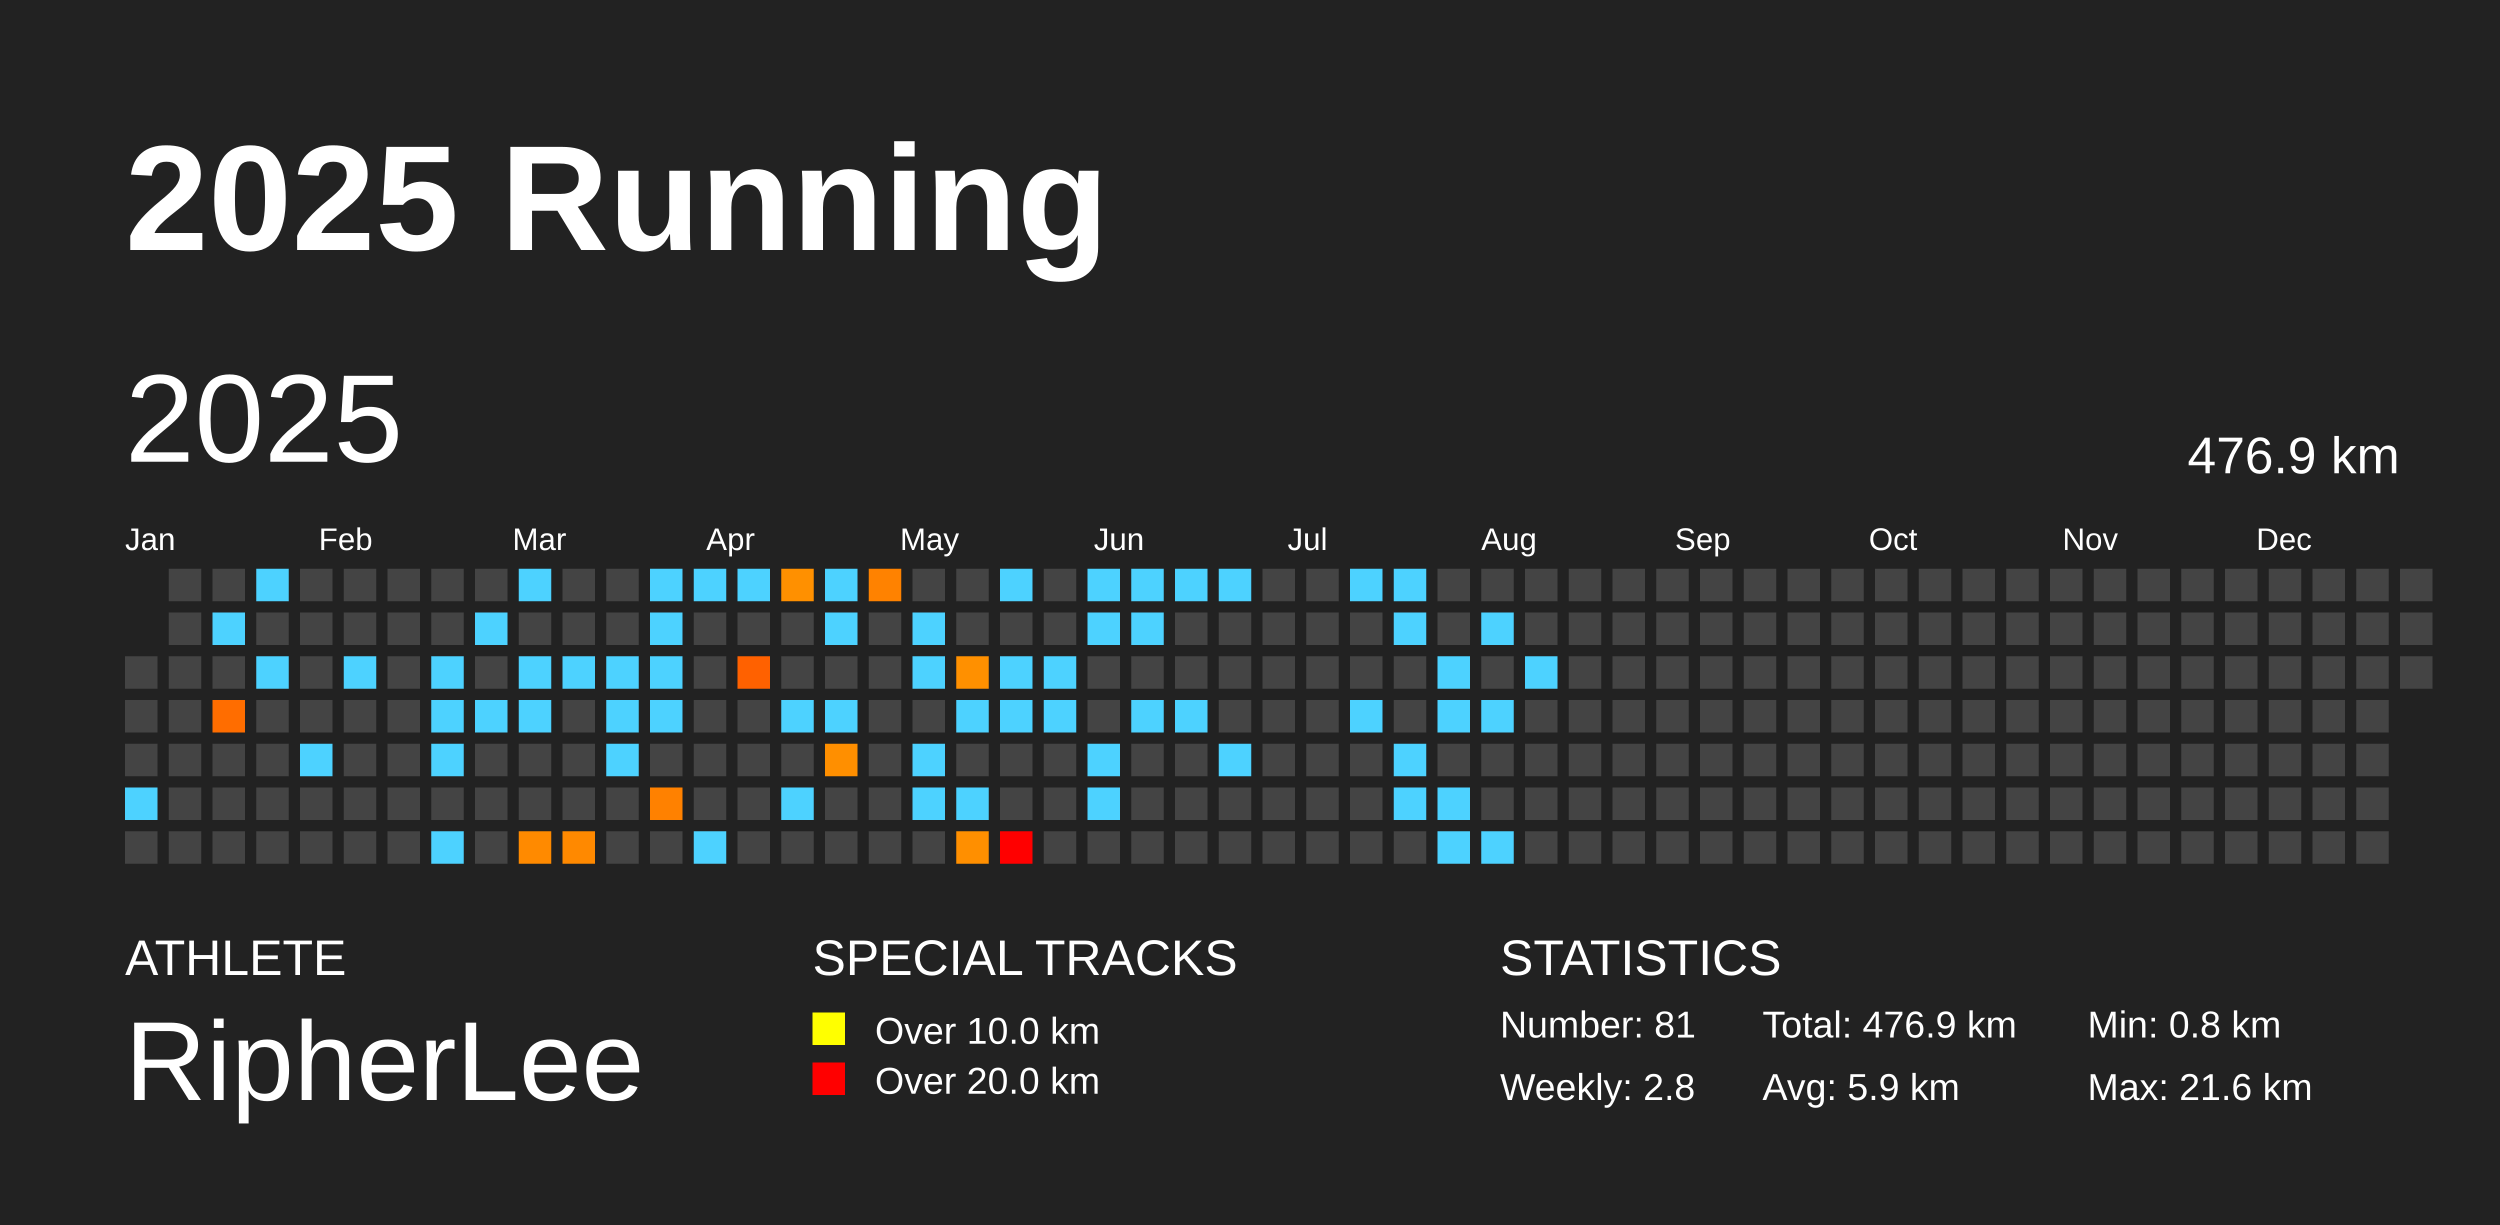
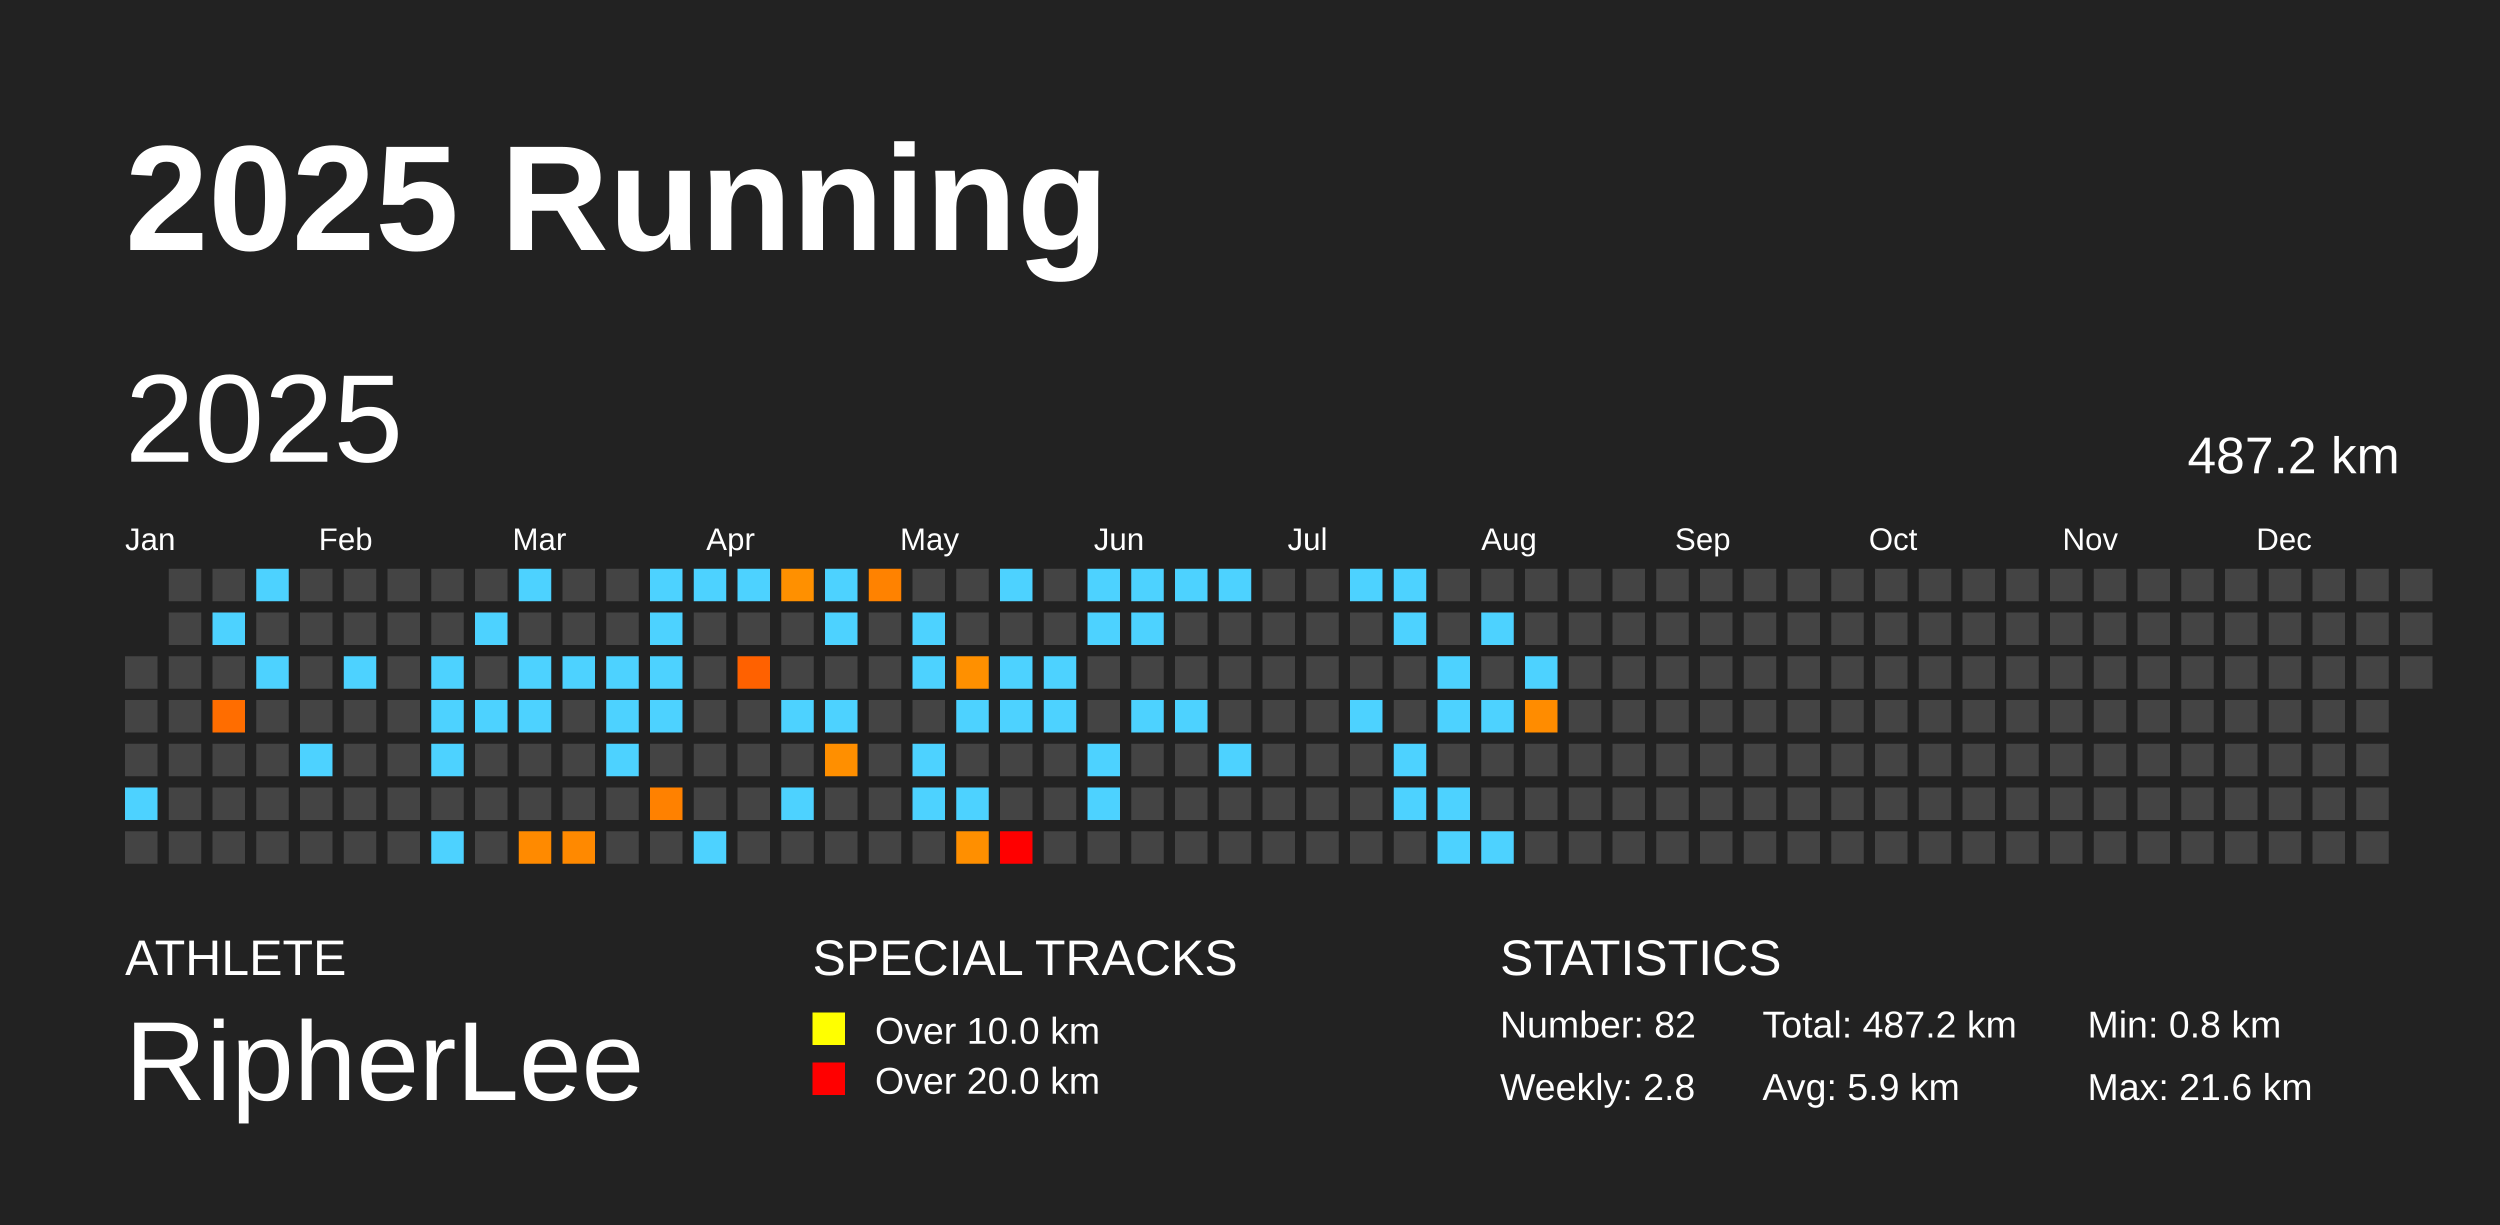
<svg xmlns="http://www.w3.org/2000/svg" baseProfile="full" height="98mm" version="1.1" viewBox="0,0,200,98" width="200mm">
  <defs />
  <rect fill="#222222" height="98" width="200" x="0" y="0" />
  <text fill="#FFFFFF" style="font-size:12px; font-family:Arial; font-weight:bold;" x="10" y="20">2025 Running</text>
  <text fill="#FFFFFF" style="font-size:4px; font-family:Arial" x="10" y="78">ATHLETE</text>
  <text fill="#FFFFFF" style="font-size:9px; font-family:Arial" x="10" y="88">RipherLee</text>
  <text fill="#FFFFFF" style="font-size:4px; font-family:Arial" x="65" y="78">SPECIAL TRACKS</text>
  <rect fill="yellow" height="2.6" width="2.6" x="65" y="81" />
  <text fill="#FFFFFF" style="font-size:3px; font-family:Arial" x="70" y="83.5">Over 10.0 km</text>
  <rect fill="red" height="2.6" width="2.6" x="65" y="85" />
  <text fill="#FFFFFF" style="font-size:3px; font-family:Arial" x="70" y="87.5">Over 20.0 km</text>
  <text fill="#FFFFFF" style="font-size:4px; font-family:Arial" x="120" y="78">STATISTICS</text>
-   <text fill="#FFFFFF" style="font-size:3px; font-family:Arial" x="120" y="83">Number: 81</text>
+   <text fill="#FFFFFF" style="font-size:3px; font-family:Arial" x="120" y="83">Number: 82</text>
  <text fill="#FFFFFF" style="font-size:3px; font-family:Arial" x="120" y="88">Weekly: 2.8</text>
-   <text fill="#FFFFFF" style="font-size:3px; font-family:Arial" x="141" y="83">Total: 476.9 km</text>
+   <text fill="#FFFFFF" style="font-size:3px; font-family:Arial" x="141" y="83">Total: 487.2 km</text>
  <text fill="#FFFFFF" style="font-size:3px; font-family:Arial" x="141" y="88">Avg: 5.9 km</text>
  <text fill="#FFFFFF" style="font-size:3px; font-family:Arial" x="167" y="83">Min: 0.8 km</text>
  <text fill="#FFFFFF" style="font-size:3px; font-family:Arial" x="167" y="88">Max: 21.6 km</text>
  <text dominant-baseline="hanging" fill="#FFFFFF" style="font-size:10.0px; font-family:Arial;" x="10" y="30">2025</text>
-   <text dominant-baseline="hanging" fill="#FFFFFF" style="font-size:4.125px; font-family:Arial;" x="175" y="35">476.9 km</text>
+   <text dominant-baseline="hanging" fill="#FFFFFF" style="font-size:4.125px; font-family:Arial;" x="175" y="35">487.2 km</text>
  <text fill="#FFFFFF" style="font-size:2.5px; font-family:Arial" x="10.0" y="44">Jan</text>
  <text fill="#FFFFFF" style="font-size:2.5px; font-family:Arial" x="25.5" y="44">Feb</text>
  <text fill="#FFFFFF" style="font-size:2.5px; font-family:Arial" x="41.0" y="44">Mar</text>
  <text fill="#FFFFFF" style="font-size:2.5px; font-family:Arial" x="56.5" y="44">Apr</text>
  <text fill="#FFFFFF" style="font-size:2.5px; font-family:Arial" x="72.0" y="44">May</text>
  <text fill="#FFFFFF" style="font-size:2.5px; font-family:Arial" x="87.5" y="44">Jun</text>
  <text fill="#FFFFFF" style="font-size:2.5px; font-family:Arial" x="103.0" y="44">Jul</text>
  <text fill="#FFFFFF" style="font-size:2.5px; font-family:Arial" x="118.5" y="44">Aug</text>
  <text fill="#FFFFFF" style="font-size:2.5px; font-family:Arial" x="134.0" y="44">Sep</text>
  <text fill="#FFFFFF" style="font-size:2.5px; font-family:Arial" x="149.5" y="44">Oct</text>
  <text fill="#FFFFFF" style="font-size:2.5px; font-family:Arial" x="165.0" y="44">Nov</text>
  <text fill="#FFFFFF" style="font-size:2.5px; font-family:Arial" x="180.5" y="44">Dec</text>
  <rect fill="#444444" height="2.6" width="2.6" x="10.0" y="52.5" />
  <rect fill="#444444" height="2.6" width="2.6" x="10.0" y="56.0" />
  <rect fill="#444444" height="2.6" width="2.6" x="10.0" y="59.5" />
  <rect fill="#4dd2ff" height="2.6" width="2.6" x="10.0" y="63.0" />
  <rect fill="#444444" height="2.6" width="2.6" x="10.0" y="66.5" />
  <rect fill="#444444" height="2.6" width="2.6" x="13.5" y="45.5" />
  <rect fill="#444444" height="2.6" width="2.6" x="13.5" y="49.0" />
  <rect fill="#444444" height="2.6" width="2.6" x="13.5" y="52.5" />
  <rect fill="#444444" height="2.6" width="2.6" x="13.5" y="56.0" />
  <rect fill="#444444" height="2.6" width="2.6" x="13.5" y="59.5" />
  <rect fill="#444444" height="2.6" width="2.6" x="13.5" y="63.0" />
  <rect fill="#444444" height="2.6" width="2.6" x="13.5" y="66.5" />
  <rect fill="#444444" height="2.6" width="2.6" x="17.0" y="45.5" />
  <rect fill="#4dd2ff" height="2.6" width="2.6" x="17.0" y="49.0" />
  <rect fill="#444444" height="2.6" width="2.6" x="17.0" y="52.5" />
  <rect fill="#ff6d00" height="2.6" width="2.6" x="17.0" y="56.0" />
  <rect fill="#444444" height="2.6" width="2.6" x="17.0" y="59.5" />
  <rect fill="#444444" height="2.6" width="2.6" x="17.0" y="63.0" />
  <rect fill="#444444" height="2.6" width="2.6" x="17.0" y="66.5" />
  <rect fill="#4dd2ff" height="2.6" width="2.6" x="20.5" y="45.5" />
  <rect fill="#444444" height="2.6" width="2.6" x="20.5" y="49.0" />
  <rect fill="#4dd2ff" height="2.6" width="2.6" x="20.5" y="52.5" />
  <rect fill="#444444" height="2.6" width="2.6" x="20.5" y="56.0" />
  <rect fill="#444444" height="2.6" width="2.6" x="20.5" y="59.5" />
  <rect fill="#444444" height="2.6" width="2.6" x="20.5" y="63.0" />
  <rect fill="#444444" height="2.6" width="2.6" x="20.5" y="66.5" />
  <rect fill="#444444" height="2.6" width="2.6" x="24.0" y="45.5" />
  <rect fill="#444444" height="2.6" width="2.6" x="24.0" y="49.0" />
  <rect fill="#444444" height="2.6" width="2.6" x="24.0" y="52.5" />
  <rect fill="#444444" height="2.6" width="2.6" x="24.0" y="56.0" />
  <rect fill="#4dd2ff" height="2.6" width="2.6" x="24.0" y="59.5" />
  <rect fill="#444444" height="2.6" width="2.6" x="24.0" y="63.0" />
  <rect fill="#444444" height="2.6" width="2.6" x="24.0" y="66.5" />
  <rect fill="#444444" height="2.6" width="2.6" x="27.5" y="45.5" />
  <rect fill="#444444" height="2.6" width="2.6" x="27.5" y="49.0" />
  <rect fill="#4dd2ff" height="2.6" width="2.6" x="27.5" y="52.5" />
  <rect fill="#444444" height="2.6" width="2.6" x="27.5" y="56.0" />
  <rect fill="#444444" height="2.6" width="2.6" x="27.5" y="59.5" />
  <rect fill="#444444" height="2.6" width="2.6" x="27.5" y="63.0" />
  <rect fill="#444444" height="2.6" width="2.6" x="27.5" y="66.5" />
  <rect fill="#444444" height="2.6" width="2.6" x="31.0" y="45.5" />
  <rect fill="#444444" height="2.6" width="2.6" x="31.0" y="49.0" />
  <rect fill="#444444" height="2.6" width="2.6" x="31.0" y="52.5" />
  <rect fill="#444444" height="2.6" width="2.6" x="31.0" y="56.0" />
  <rect fill="#444444" height="2.6" width="2.6" x="31.0" y="59.5" />
  <rect fill="#444444" height="2.6" width="2.6" x="31.0" y="63.0" />
  <rect fill="#444444" height="2.6" width="2.6" x="31.0" y="66.5" />
  <rect fill="#444444" height="2.6" width="2.6" x="34.5" y="45.5" />
  <rect fill="#444444" height="2.6" width="2.6" x="34.5" y="49.0" />
  <rect fill="#4dd2ff" height="2.6" width="2.6" x="34.5" y="52.5" />
  <rect fill="#4dd2ff" height="2.6" width="2.6" x="34.5" y="56.0" />
  <rect fill="#4dd2ff" height="2.6" width="2.6" x="34.5" y="59.5" />
  <rect fill="#444444" height="2.6" width="2.6" x="34.5" y="63.0" />
  <rect fill="#4dd2ff" height="2.6" width="2.6" x="34.5" y="66.5" />
  <rect fill="#444444" height="2.6" width="2.6" x="38.0" y="45.5" />
  <rect fill="#4dd2ff" height="2.6" width="2.6" x="38.0" y="49.0" />
  <rect fill="#444444" height="2.6" width="2.6" x="38.0" y="52.5" />
  <rect fill="#4dd2ff" height="2.6" width="2.6" x="38.0" y="56.0" />
  <rect fill="#444444" height="2.6" width="2.6" x="38.0" y="59.5" />
  <rect fill="#444444" height="2.6" width="2.6" x="38.0" y="63.0" />
  <rect fill="#444444" height="2.6" width="2.6" x="38.0" y="66.5" />
  <rect fill="#4dd2ff" height="2.6" width="2.6" x="41.5" y="45.5" />
  <rect fill="#444444" height="2.6" width="2.6" x="41.5" y="49.0" />
  <rect fill="#4dd2ff" height="2.6" width="2.6" x="41.5" y="52.5" />
  <rect fill="#4dd2ff" height="2.6" width="2.6" x="41.5" y="56.0" />
  <rect fill="#444444" height="2.6" width="2.6" x="41.5" y="59.5" />
  <rect fill="#444444" height="2.6" width="2.6" x="41.5" y="63.0" />
  <rect fill="#ff8a00" height="2.6" width="2.6" x="41.5" y="66.5" />
  <rect fill="#444444" height="2.6" width="2.6" x="45.0" y="45.5" />
  <rect fill="#444444" height="2.6" width="2.6" x="45.0" y="49.0" />
  <rect fill="#4dd2ff" height="2.6" width="2.6" x="45.0" y="52.5" />
  <rect fill="#444444" height="2.6" width="2.6" x="45.0" y="56.0" />
  <rect fill="#444444" height="2.6" width="2.6" x="45.0" y="59.5" />
  <rect fill="#444444" height="2.6" width="2.6" x="45.0" y="63.0" />
  <rect fill="#ff8900" height="2.6" width="2.6" x="45.0" y="66.5" />
  <rect fill="#444444" height="2.6" width="2.6" x="48.5" y="45.5" />
  <rect fill="#444444" height="2.6" width="2.6" x="48.5" y="49.0" />
  <rect fill="#4dd2ff" height="2.6" width="2.6" x="48.5" y="52.5" />
  <rect fill="#4dd2ff" height="2.6" width="2.6" x="48.5" y="56.0" />
  <rect fill="#4dd2ff" height="2.6" width="2.6" x="48.5" y="59.5" />
  <rect fill="#444444" height="2.6" width="2.6" x="48.5" y="63.0" />
  <rect fill="#444444" height="2.6" width="2.6" x="48.5" y="66.5" />
  <rect fill="#4dd2ff" height="2.6" width="2.6" x="52.0" y="45.5" />
  <rect fill="#4dd2ff" height="2.6" width="2.6" x="52.0" y="49.0" />
  <rect fill="#4dd2ff" height="2.6" width="2.6" x="52.0" y="52.5" />
  <rect fill="#4dd2ff" height="2.6" width="2.6" x="52.0" y="56.0" />
  <rect fill="#444444" height="2.6" width="2.6" x="52.0" y="59.5" />
  <rect fill="#ff8100" height="2.6" width="2.6" x="52.0" y="63.0" />
  <rect fill="#444444" height="2.6" width="2.6" x="52.0" y="66.5" />
  <rect fill="#4dd2ff" height="2.6" width="2.6" x="55.5" y="45.5" />
  <rect fill="#444444" height="2.6" width="2.6" x="55.5" y="49.0" />
  <rect fill="#444444" height="2.6" width="2.6" x="55.5" y="52.5" />
  <rect fill="#444444" height="2.6" width="2.6" x="55.5" y="56.0" />
  <rect fill="#444444" height="2.6" width="2.6" x="55.5" y="59.5" />
  <rect fill="#444444" height="2.6" width="2.6" x="55.5" y="63.0" />
  <rect fill="#4dd2ff" height="2.6" width="2.6" x="55.5" y="66.5" />
  <rect fill="#4dd2ff" height="2.6" width="2.6" x="59.0" y="45.5" />
  <rect fill="#444444" height="2.6" width="2.6" x="59.0" y="49.0" />
  <rect fill="#ff6100" height="2.6" width="2.6" x="59.0" y="52.5" />
  <rect fill="#444444" height="2.6" width="2.6" x="59.0" y="56.0" />
  <rect fill="#444444" height="2.6" width="2.6" x="59.0" y="59.5" />
  <rect fill="#444444" height="2.6" width="2.6" x="59.0" y="63.0" />
  <rect fill="#444444" height="2.6" width="2.6" x="59.0" y="66.5" />
  <rect fill="#ff9000" height="2.6" width="2.6" x="62.5" y="45.5" />
  <rect fill="#444444" height="2.6" width="2.6" x="62.5" y="49.0" />
  <rect fill="#444444" height="2.6" width="2.6" x="62.5" y="52.5" />
  <rect fill="#4dd2ff" height="2.6" width="2.6" x="62.5" y="56.0" />
  <rect fill="#444444" height="2.6" width="2.6" x="62.5" y="59.5" />
  <rect fill="#4dd2ff" height="2.6" width="2.6" x="62.5" y="63.0" />
  <rect fill="#444444" height="2.6" width="2.6" x="62.5" y="66.5" />
  <rect fill="#4dd2ff" height="2.6" width="2.6" x="66.0" y="45.5" />
  <rect fill="#4dd2ff" height="2.6" width="2.6" x="66.0" y="49.0" />
  <rect fill="#444444" height="2.6" width="2.6" x="66.0" y="52.5" />
  <rect fill="#4dd2ff" height="2.6" width="2.6" x="66.0" y="56.0" />
  <rect fill="#ff8f00" height="2.6" width="2.6" x="66.0" y="59.5" />
  <rect fill="#444444" height="2.6" width="2.6" x="66.0" y="63.0" />
  <rect fill="#444444" height="2.6" width="2.6" x="66.0" y="66.5" />
  <rect fill="#ff8200" height="2.6" width="2.6" x="69.5" y="45.5" />
  <rect fill="#444444" height="2.6" width="2.6" x="69.5" y="49.0" />
  <rect fill="#444444" height="2.6" width="2.6" x="69.5" y="52.5" />
  <rect fill="#444444" height="2.6" width="2.6" x="69.5" y="56.0" />
  <rect fill="#444444" height="2.6" width="2.6" x="69.5" y="59.5" />
  <rect fill="#444444" height="2.6" width="2.6" x="69.5" y="63.0" />
  <rect fill="#444444" height="2.6" width="2.6" x="69.5" y="66.5" />
  <rect fill="#444444" height="2.6" width="2.6" x="73.0" y="45.5" />
  <rect fill="#4dd2ff" height="2.6" width="2.6" x="73.0" y="49.0" />
  <rect fill="#4dd2ff" height="2.6" width="2.6" x="73.0" y="52.5" />
  <rect fill="#444444" height="2.6" width="2.6" x="73.0" y="56.0" />
  <rect fill="#4dd2ff" height="2.6" width="2.6" x="73.0" y="59.5" />
  <rect fill="#4dd2ff" height="2.6" width="2.6" x="73.0" y="63.0" />
  <rect fill="#444444" height="2.6" width="2.6" x="73.0" y="66.5" />
  <rect fill="#444444" height="2.6" width="2.6" x="76.5" y="45.5" />
  <rect fill="#444444" height="2.6" width="2.6" x="76.5" y="49.0" />
  <rect fill="#ff9000" height="2.6" width="2.6" x="76.5" y="52.5" />
  <rect fill="#4dd2ff" height="2.6" width="2.6" x="76.5" y="56.0" />
  <rect fill="#444444" height="2.6" width="2.6" x="76.5" y="59.5" />
  <rect fill="#4dd2ff" height="2.6" width="2.6" x="76.5" y="63.0" />
  <rect fill="#ff8f00" height="2.6" width="2.6" x="76.5" y="66.5" />
  <rect fill="#4dd2ff" height="2.6" width="2.6" x="80.0" y="45.5" />
  <rect fill="#444444" height="2.6" width="2.6" x="80.0" y="49.0" />
  <rect fill="#4dd2ff" height="2.6" width="2.6" x="80.0" y="52.5" />
  <rect fill="#4dd2ff" height="2.6" width="2.6" x="80.0" y="56.0" />
  <rect fill="#444444" height="2.6" width="2.6" x="80.0" y="59.5" />
  <rect fill="#444444" height="2.6" width="2.6" x="80.0" y="63.0" />
  <rect fill="red" height="2.6" width="2.6" x="80.0" y="66.5" />
  <rect fill="#444444" height="2.6" width="2.6" x="83.5" y="45.5" />
  <rect fill="#444444" height="2.6" width="2.6" x="83.5" y="49.0" />
  <rect fill="#4dd2ff" height="2.6" width="2.6" x="83.5" y="52.5" />
  <rect fill="#4dd2ff" height="2.6" width="2.6" x="83.5" y="56.0" />
  <rect fill="#444444" height="2.6" width="2.6" x="83.5" y="59.5" />
  <rect fill="#444444" height="2.6" width="2.6" x="83.5" y="63.0" />
  <rect fill="#444444" height="2.6" width="2.6" x="83.5" y="66.5" />
  <rect fill="#4dd2ff" height="2.6" width="2.6" x="87.0" y="45.5" />
  <rect fill="#4dd2ff" height="2.6" width="2.6" x="87.0" y="49.0" />
  <rect fill="#444444" height="2.6" width="2.6" x="87.0" y="52.5" />
  <rect fill="#444444" height="2.6" width="2.6" x="87.0" y="56.0" />
  <rect fill="#4dd2ff" height="2.6" width="2.6" x="87.0" y="59.5" />
  <rect fill="#4dd2ff" height="2.6" width="2.6" x="87.0" y="63.0" />
  <rect fill="#444444" height="2.6" width="2.6" x="87.0" y="66.5" />
  <rect fill="#4dd2ff" height="2.6" width="2.6" x="90.5" y="45.5" />
  <rect fill="#4dd2ff" height="2.6" width="2.6" x="90.5" y="49.0" />
  <rect fill="#444444" height="2.6" width="2.6" x="90.5" y="52.5" />
  <rect fill="#4dd2ff" height="2.6" width="2.6" x="90.5" y="56.0" />
  <rect fill="#444444" height="2.6" width="2.6" x="90.5" y="59.5" />
  <rect fill="#444444" height="2.6" width="2.6" x="90.5" y="63.0" />
  <rect fill="#444444" height="2.6" width="2.6" x="90.5" y="66.5" />
  <rect fill="#4dd2ff" height="2.6" width="2.6" x="94.0" y="45.5" />
  <rect fill="#444444" height="2.6" width="2.6" x="94.0" y="49.0" />
  <rect fill="#444444" height="2.6" width="2.6" x="94.0" y="52.5" />
  <rect fill="#4dd2ff" height="2.6" width="2.6" x="94.0" y="56.0" />
  <rect fill="#444444" height="2.6" width="2.6" x="94.0" y="59.5" />
  <rect fill="#444444" height="2.6" width="2.6" x="94.0" y="63.0" />
  <rect fill="#444444" height="2.6" width="2.6" x="94.0" y="66.5" />
  <rect fill="#4dd2ff" height="2.6" width="2.6" x="97.5" y="45.5" />
  <rect fill="#444444" height="2.6" width="2.6" x="97.5" y="49.0" />
  <rect fill="#444444" height="2.6" width="2.6" x="97.5" y="52.5" />
  <rect fill="#444444" height="2.6" width="2.6" x="97.5" y="56.0" />
  <rect fill="#4dd2ff" height="2.6" width="2.6" x="97.5" y="59.5" />
  <rect fill="#444444" height="2.6" width="2.6" x="97.5" y="63.0" />
  <rect fill="#444444" height="2.6" width="2.6" x="97.5" y="66.5" />
  <rect fill="#444444" height="2.6" width="2.6" x="101.0" y="45.5" />
  <rect fill="#444444" height="2.6" width="2.6" x="101.0" y="49.0" />
  <rect fill="#444444" height="2.6" width="2.6" x="101.0" y="52.5" />
  <rect fill="#444444" height="2.6" width="2.6" x="101.0" y="56.0" />
  <rect fill="#444444" height="2.6" width="2.6" x="101.0" y="59.5" />
  <rect fill="#444444" height="2.6" width="2.6" x="101.0" y="63.0" />
  <rect fill="#444444" height="2.6" width="2.6" x="101.0" y="66.5" />
  <rect fill="#444444" height="2.6" width="2.6" x="104.5" y="45.5" />
  <rect fill="#444444" height="2.6" width="2.6" x="104.5" y="49.0" />
  <rect fill="#444444" height="2.6" width="2.6" x="104.5" y="52.5" />
  <rect fill="#444444" height="2.6" width="2.6" x="104.5" y="56.0" />
  <rect fill="#444444" height="2.6" width="2.6" x="104.5" y="59.5" />
  <rect fill="#444444" height="2.6" width="2.6" x="104.5" y="63.0" />
  <rect fill="#444444" height="2.6" width="2.6" x="104.5" y="66.5" />
  <rect fill="#4dd2ff" height="2.6" width="2.6" x="108.0" y="45.5" />
  <rect fill="#444444" height="2.6" width="2.6" x="108.0" y="49.0" />
  <rect fill="#444444" height="2.6" width="2.6" x="108.0" y="52.5" />
  <rect fill="#4dd2ff" height="2.6" width="2.6" x="108.0" y="56.0" />
  <rect fill="#444444" height="2.6" width="2.6" x="108.0" y="59.5" />
  <rect fill="#444444" height="2.6" width="2.6" x="108.0" y="63.0" />
  <rect fill="#444444" height="2.6" width="2.6" x="108.0" y="66.5" />
  <rect fill="#4dd2ff" height="2.6" width="2.6" x="111.5" y="45.5" />
  <rect fill="#4dd2ff" height="2.6" width="2.6" x="111.5" y="49.0" />
  <rect fill="#444444" height="2.6" width="2.6" x="111.5" y="52.5" />
  <rect fill="#444444" height="2.6" width="2.6" x="111.5" y="56.0" />
  <rect fill="#4dd2ff" height="2.6" width="2.6" x="111.5" y="59.5" />
  <rect fill="#4dd2ff" height="2.6" width="2.6" x="111.5" y="63.0" />
  <rect fill="#444444" height="2.6" width="2.6" x="111.5" y="66.5" />
  <rect fill="#444444" height="2.6" width="2.6" x="115.0" y="45.5" />
  <rect fill="#444444" height="2.6" width="2.6" x="115.0" y="49.0" />
  <rect fill="#4dd2ff" height="2.6" width="2.6" x="115.0" y="52.5" />
  <rect fill="#4dd2ff" height="2.6" width="2.6" x="115.0" y="56.0" />
  <rect fill="#444444" height="2.6" width="2.6" x="115.0" y="59.5" />
  <rect fill="#4dd2ff" height="2.6" width="2.6" x="115.0" y="63.0" />
  <rect fill="#4dd2ff" height="2.6" width="2.6" x="115.0" y="66.5" />
  <rect fill="#444444" height="2.6" width="2.6" x="118.5" y="45.5" />
  <rect fill="#4dd2ff" height="2.6" width="2.6" x="118.5" y="49.0" />
  <rect fill="#444444" height="2.6" width="2.6" x="118.5" y="52.5" />
  <rect fill="#4dd2ff" height="2.6" width="2.6" x="118.5" y="56.0" />
  <rect fill="#444444" height="2.6" width="2.6" x="118.5" y="59.5" />
  <rect fill="#444444" height="2.6" width="2.6" x="118.5" y="63.0" />
  <rect fill="#4dd2ff" height="2.6" width="2.6" x="118.5" y="66.5" />
  <rect fill="#444444" height="2.6" width="2.6" x="122.0" y="45.5" />
  <rect fill="#444444" height="2.6" width="2.6" x="122.0" y="49.0" />
  <rect fill="#4dd2ff" height="2.6" width="2.6" x="122.0" y="52.5" />
-   <rect fill="#444444" height="2.6" width="2.6" x="122.0" y="56.0" />
+   <rect fill="#ff8c00" height="2.6" width="2.6" x="122.0" y="56.0" />
  <rect fill="#444444" height="2.6" width="2.6" x="122.0" y="59.5" />
  <rect fill="#444444" height="2.6" width="2.6" x="122.0" y="63.0" />
  <rect fill="#444444" height="2.6" width="2.6" x="122.0" y="66.5" />
  <rect fill="#444444" height="2.6" width="2.6" x="125.5" y="45.5" />
  <rect fill="#444444" height="2.6" width="2.6" x="125.5" y="49.0" />
  <rect fill="#444444" height="2.6" width="2.6" x="125.5" y="52.5" />
  <rect fill="#444444" height="2.6" width="2.6" x="125.5" y="56.0" />
  <rect fill="#444444" height="2.6" width="2.6" x="125.5" y="59.5" />
  <rect fill="#444444" height="2.6" width="2.6" x="125.5" y="63.0" />
  <rect fill="#444444" height="2.6" width="2.6" x="125.5" y="66.5" />
  <rect fill="#444444" height="2.6" width="2.6" x="129.0" y="45.5" />
  <rect fill="#444444" height="2.6" width="2.6" x="129.0" y="49.0" />
  <rect fill="#444444" height="2.6" width="2.6" x="129.0" y="52.5" />
  <rect fill="#444444" height="2.6" width="2.6" x="129.0" y="56.0" />
  <rect fill="#444444" height="2.6" width="2.6" x="129.0" y="59.5" />
  <rect fill="#444444" height="2.6" width="2.6" x="129.0" y="63.0" />
  <rect fill="#444444" height="2.6" width="2.6" x="129.0" y="66.5" />
  <rect fill="#444444" height="2.6" width="2.6" x="132.5" y="45.5" />
  <rect fill="#444444" height="2.6" width="2.6" x="132.5" y="49.0" />
  <rect fill="#444444" height="2.6" width="2.6" x="132.5" y="52.5" />
  <rect fill="#444444" height="2.6" width="2.6" x="132.5" y="56.0" />
  <rect fill="#444444" height="2.6" width="2.6" x="132.5" y="59.5" />
  <rect fill="#444444" height="2.6" width="2.6" x="132.5" y="63.0" />
  <rect fill="#444444" height="2.6" width="2.6" x="132.5" y="66.5" />
  <rect fill="#444444" height="2.6" width="2.6" x="136.0" y="45.5" />
  <rect fill="#444444" height="2.6" width="2.6" x="136.0" y="49.0" />
  <rect fill="#444444" height="2.6" width="2.6" x="136.0" y="52.5" />
  <rect fill="#444444" height="2.6" width="2.6" x="136.0" y="56.0" />
  <rect fill="#444444" height="2.6" width="2.6" x="136.0" y="59.5" />
  <rect fill="#444444" height="2.6" width="2.6" x="136.0" y="63.0" />
  <rect fill="#444444" height="2.6" width="2.6" x="136.0" y="66.5" />
  <rect fill="#444444" height="2.6" width="2.6" x="139.5" y="45.5" />
  <rect fill="#444444" height="2.6" width="2.6" x="139.5" y="49.0" />
  <rect fill="#444444" height="2.6" width="2.6" x="139.5" y="52.5" />
  <rect fill="#444444" height="2.6" width="2.6" x="139.5" y="56.0" />
  <rect fill="#444444" height="2.6" width="2.6" x="139.5" y="59.5" />
  <rect fill="#444444" height="2.6" width="2.6" x="139.5" y="63.0" />
  <rect fill="#444444" height="2.6" width="2.6" x="139.5" y="66.5" />
  <rect fill="#444444" height="2.6" width="2.6" x="143.0" y="45.5" />
  <rect fill="#444444" height="2.6" width="2.6" x="143.0" y="49.0" />
  <rect fill="#444444" height="2.6" width="2.6" x="143.0" y="52.5" />
  <rect fill="#444444" height="2.6" width="2.6" x="143.0" y="56.0" />
  <rect fill="#444444" height="2.6" width="2.6" x="143.0" y="59.5" />
  <rect fill="#444444" height="2.6" width="2.6" x="143.0" y="63.0" />
  <rect fill="#444444" height="2.6" width="2.6" x="143.0" y="66.5" />
  <rect fill="#444444" height="2.6" width="2.6" x="146.5" y="45.5" />
  <rect fill="#444444" height="2.6" width="2.6" x="146.5" y="49.0" />
  <rect fill="#444444" height="2.6" width="2.6" x="146.5" y="52.5" />
  <rect fill="#444444" height="2.6" width="2.6" x="146.5" y="56.0" />
  <rect fill="#444444" height="2.6" width="2.6" x="146.5" y="59.5" />
  <rect fill="#444444" height="2.6" width="2.6" x="146.5" y="63.0" />
  <rect fill="#444444" height="2.6" width="2.6" x="146.5" y="66.5" />
  <rect fill="#444444" height="2.6" width="2.6" x="150.0" y="45.5" />
  <rect fill="#444444" height="2.6" width="2.6" x="150.0" y="49.0" />
  <rect fill="#444444" height="2.6" width="2.6" x="150.0" y="52.5" />
  <rect fill="#444444" height="2.6" width="2.6" x="150.0" y="56.0" />
  <rect fill="#444444" height="2.6" width="2.6" x="150.0" y="59.5" />
  <rect fill="#444444" height="2.6" width="2.6" x="150.0" y="63.0" />
  <rect fill="#444444" height="2.6" width="2.6" x="150.0" y="66.5" />
  <rect fill="#444444" height="2.6" width="2.6" x="153.5" y="45.5" />
  <rect fill="#444444" height="2.6" width="2.6" x="153.5" y="49.0" />
  <rect fill="#444444" height="2.6" width="2.6" x="153.5" y="52.5" />
  <rect fill="#444444" height="2.6" width="2.6" x="153.5" y="56.0" />
  <rect fill="#444444" height="2.6" width="2.6" x="153.5" y="59.5" />
  <rect fill="#444444" height="2.6" width="2.6" x="153.5" y="63.0" />
  <rect fill="#444444" height="2.6" width="2.6" x="153.5" y="66.5" />
  <rect fill="#444444" height="2.6" width="2.6" x="157.0" y="45.5" />
  <rect fill="#444444" height="2.6" width="2.6" x="157.0" y="49.0" />
  <rect fill="#444444" height="2.6" width="2.6" x="157.0" y="52.5" />
  <rect fill="#444444" height="2.6" width="2.6" x="157.0" y="56.0" />
  <rect fill="#444444" height="2.6" width="2.6" x="157.0" y="59.5" />
  <rect fill="#444444" height="2.6" width="2.6" x="157.0" y="63.0" />
  <rect fill="#444444" height="2.6" width="2.6" x="157.0" y="66.5" />
  <rect fill="#444444" height="2.6" width="2.6" x="160.5" y="45.5" />
  <rect fill="#444444" height="2.6" width="2.6" x="160.5" y="49.0" />
  <rect fill="#444444" height="2.6" width="2.6" x="160.5" y="52.5" />
  <rect fill="#444444" height="2.6" width="2.6" x="160.5" y="56.0" />
  <rect fill="#444444" height="2.6" width="2.6" x="160.5" y="59.5" />
  <rect fill="#444444" height="2.6" width="2.6" x="160.5" y="63.0" />
  <rect fill="#444444" height="2.6" width="2.6" x="160.5" y="66.5" />
  <rect fill="#444444" height="2.6" width="2.6" x="164.0" y="45.5" />
  <rect fill="#444444" height="2.6" width="2.6" x="164.0" y="49.0" />
  <rect fill="#444444" height="2.6" width="2.6" x="164.0" y="52.5" />
  <rect fill="#444444" height="2.6" width="2.6" x="164.0" y="56.0" />
  <rect fill="#444444" height="2.6" width="2.6" x="164.0" y="59.5" />
  <rect fill="#444444" height="2.6" width="2.6" x="164.0" y="63.0" />
  <rect fill="#444444" height="2.6" width="2.6" x="164.0" y="66.5" />
  <rect fill="#444444" height="2.6" width="2.6" x="167.5" y="45.5" />
  <rect fill="#444444" height="2.6" width="2.6" x="167.5" y="49.0" />
  <rect fill="#444444" height="2.6" width="2.6" x="167.5" y="52.5" />
  <rect fill="#444444" height="2.6" width="2.6" x="167.5" y="56.0" />
  <rect fill="#444444" height="2.6" width="2.6" x="167.5" y="59.5" />
  <rect fill="#444444" height="2.6" width="2.6" x="167.5" y="63.0" />
  <rect fill="#444444" height="2.6" width="2.6" x="167.5" y="66.5" />
  <rect fill="#444444" height="2.6" width="2.6" x="171.0" y="45.5" />
  <rect fill="#444444" height="2.6" width="2.6" x="171.0" y="49.0" />
  <rect fill="#444444" height="2.6" width="2.6" x="171.0" y="52.5" />
  <rect fill="#444444" height="2.6" width="2.6" x="171.0" y="56.0" />
  <rect fill="#444444" height="2.6" width="2.6" x="171.0" y="59.5" />
  <rect fill="#444444" height="2.6" width="2.6" x="171.0" y="63.0" />
  <rect fill="#444444" height="2.6" width="2.6" x="171.0" y="66.5" />
  <rect fill="#444444" height="2.6" width="2.6" x="174.5" y="45.5" />
  <rect fill="#444444" height="2.6" width="2.6" x="174.5" y="49.0" />
  <rect fill="#444444" height="2.6" width="2.6" x="174.5" y="52.5" />
  <rect fill="#444444" height="2.6" width="2.6" x="174.5" y="56.0" />
  <rect fill="#444444" height="2.6" width="2.6" x="174.5" y="59.5" />
  <rect fill="#444444" height="2.6" width="2.6" x="174.5" y="63.0" />
  <rect fill="#444444" height="2.6" width="2.6" x="174.5" y="66.5" />
  <rect fill="#444444" height="2.6" width="2.6" x="178.0" y="45.5" />
  <rect fill="#444444" height="2.6" width="2.6" x="178.0" y="49.0" />
  <rect fill="#444444" height="2.6" width="2.6" x="178.0" y="52.5" />
  <rect fill="#444444" height="2.6" width="2.6" x="178.0" y="56.0" />
  <rect fill="#444444" height="2.6" width="2.6" x="178.0" y="59.5" />
  <rect fill="#444444" height="2.6" width="2.6" x="178.0" y="63.0" />
  <rect fill="#444444" height="2.6" width="2.6" x="178.0" y="66.5" />
  <rect fill="#444444" height="2.6" width="2.6" x="181.5" y="45.5" />
  <rect fill="#444444" height="2.6" width="2.6" x="181.5" y="49.0" />
  <rect fill="#444444" height="2.6" width="2.6" x="181.5" y="52.5" />
  <rect fill="#444444" height="2.6" width="2.6" x="181.5" y="56.0" />
  <rect fill="#444444" height="2.6" width="2.6" x="181.5" y="59.5" />
  <rect fill="#444444" height="2.6" width="2.6" x="181.5" y="63.0" />
  <rect fill="#444444" height="2.6" width="2.6" x="181.5" y="66.5" />
  <rect fill="#444444" height="2.6" width="2.6" x="185.0" y="45.5" />
  <rect fill="#444444" height="2.6" width="2.6" x="185.0" y="49.0" />
  <rect fill="#444444" height="2.6" width="2.6" x="185.0" y="52.5" />
  <rect fill="#444444" height="2.6" width="2.6" x="185.0" y="56.0" />
  <rect fill="#444444" height="2.6" width="2.6" x="185.0" y="59.5" />
  <rect fill="#444444" height="2.6" width="2.6" x="185.0" y="63.0" />
  <rect fill="#444444" height="2.6" width="2.6" x="185.0" y="66.5" />
  <rect fill="#444444" height="2.6" width="2.6" x="188.5" y="45.5" />
  <rect fill="#444444" height="2.6" width="2.6" x="188.5" y="49.0" />
  <rect fill="#444444" height="2.6" width="2.6" x="188.5" y="52.5" />
  <rect fill="#444444" height="2.6" width="2.6" x="188.5" y="56.0" />
  <rect fill="#444444" height="2.6" width="2.6" x="188.5" y="59.5" />
  <rect fill="#444444" height="2.6" width="2.6" x="188.5" y="63.0" />
  <rect fill="#444444" height="2.6" width="2.6" x="188.5" y="66.5" />
  <rect fill="#444444" height="2.6" width="2.6" x="192.0" y="45.5" />
  <rect fill="#444444" height="2.6" width="2.6" x="192.0" y="49.0" />
  <rect fill="#444444" height="2.6" width="2.6" x="192.0" y="52.5" />
</svg>
